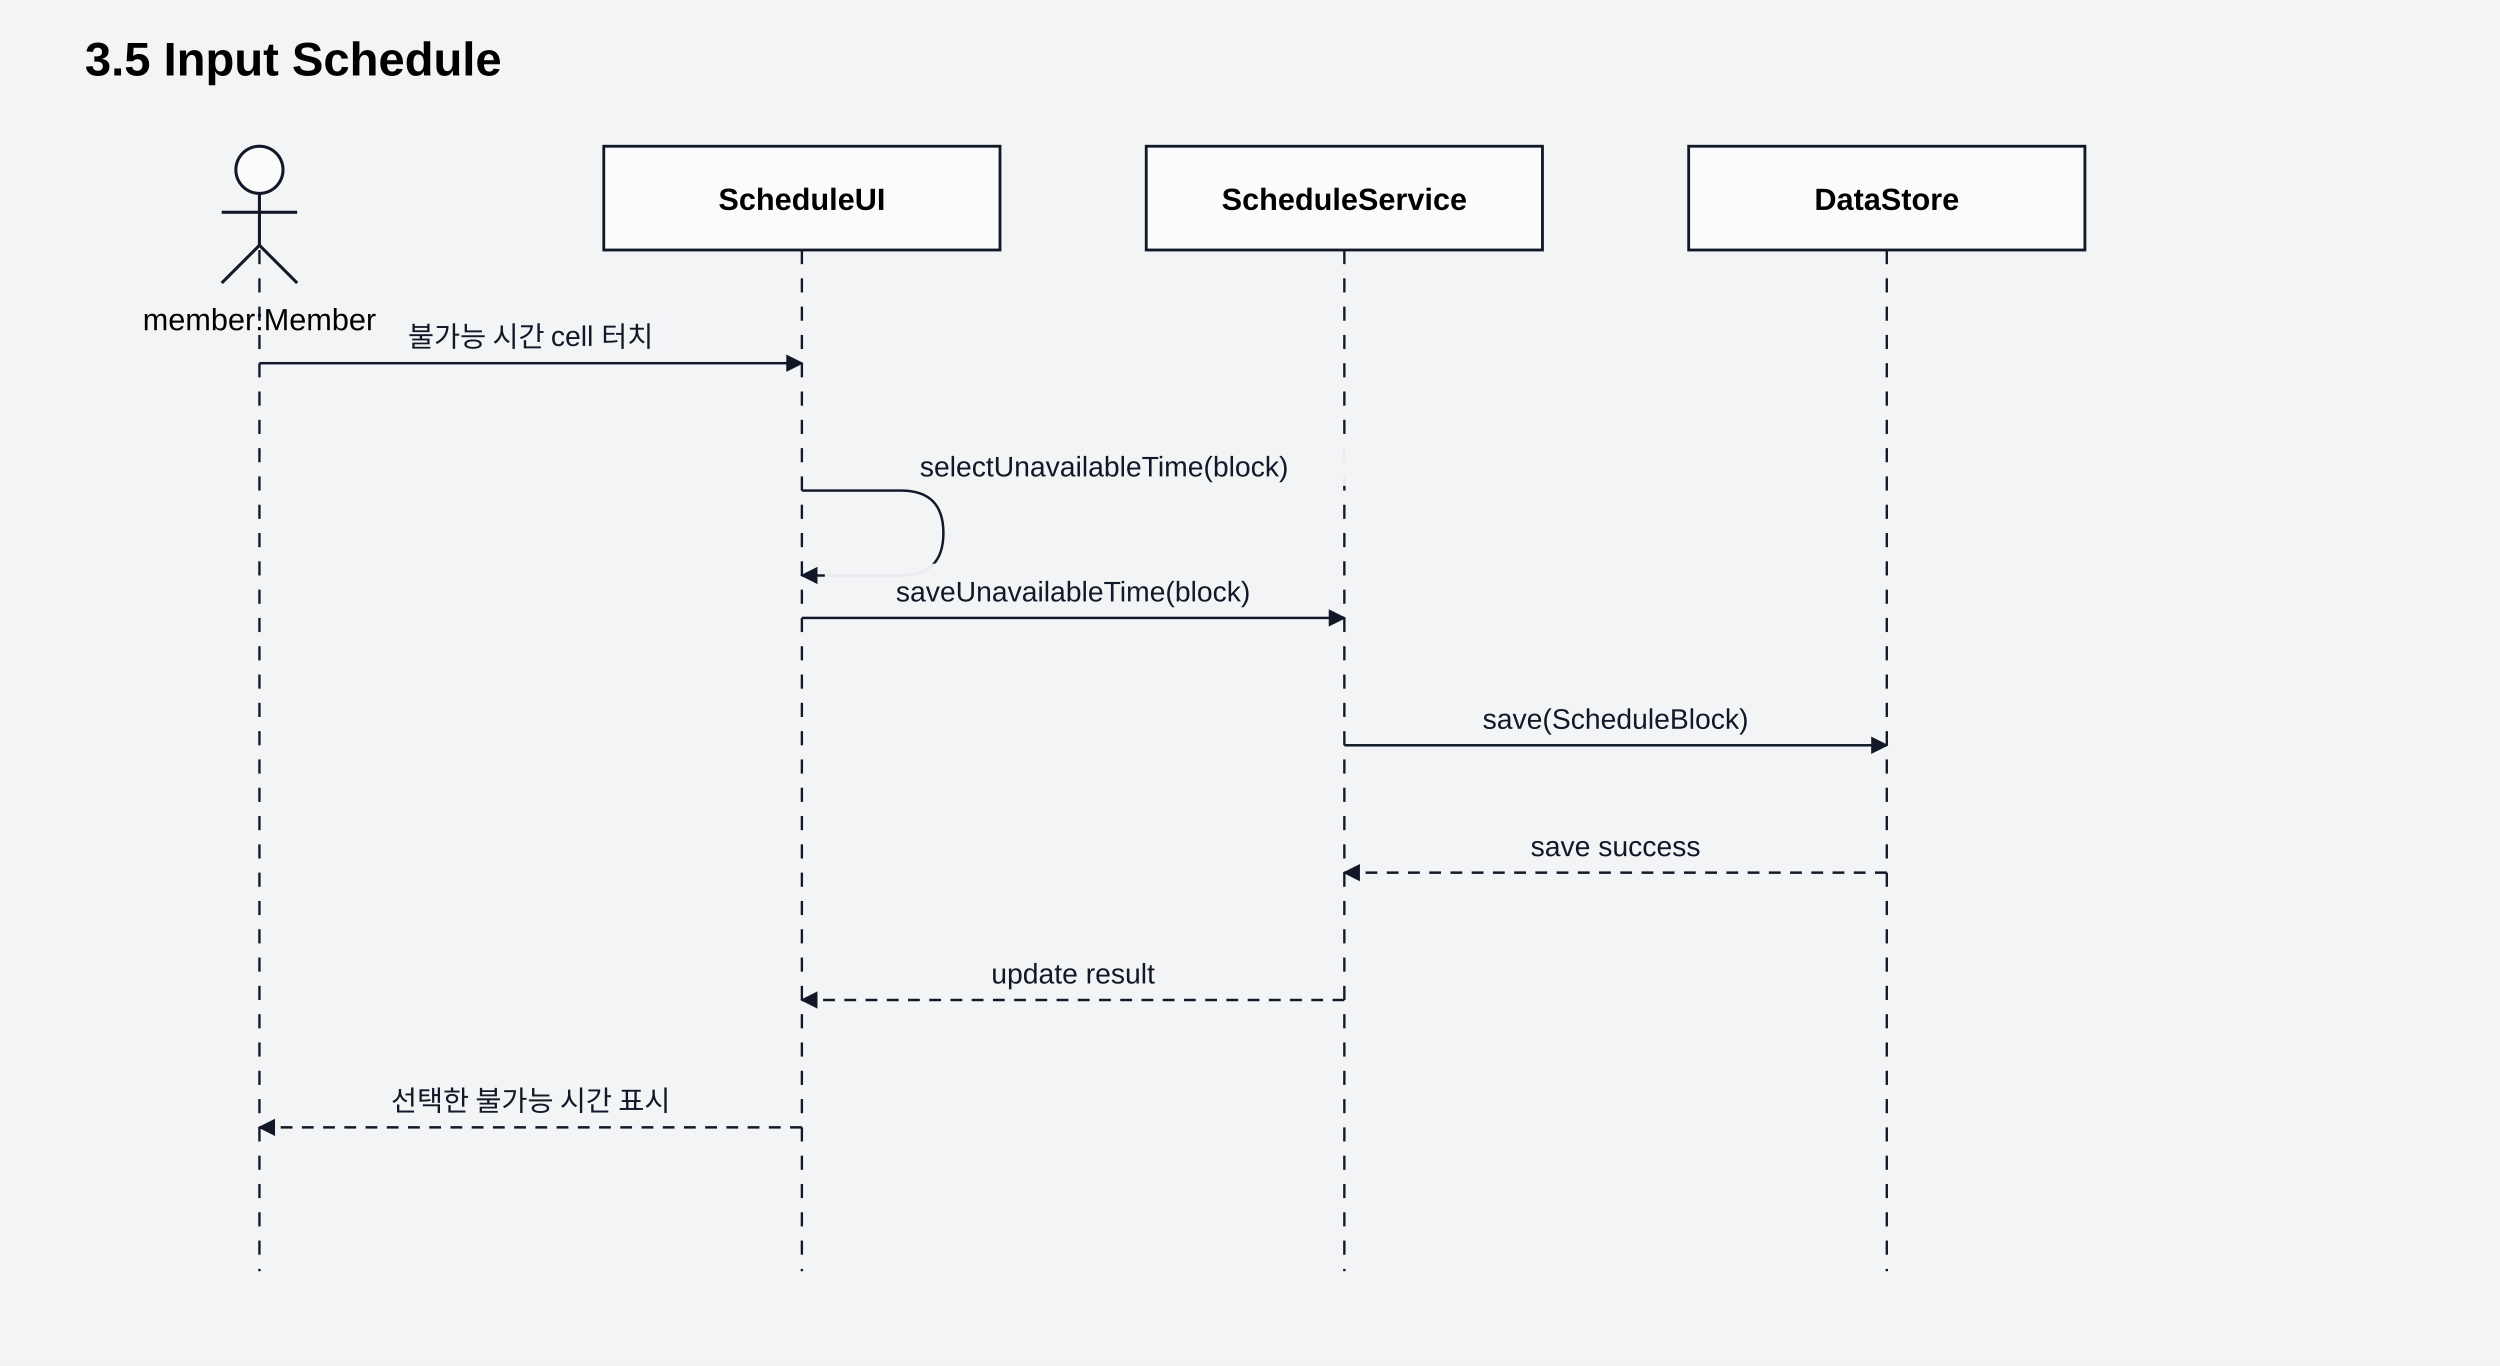
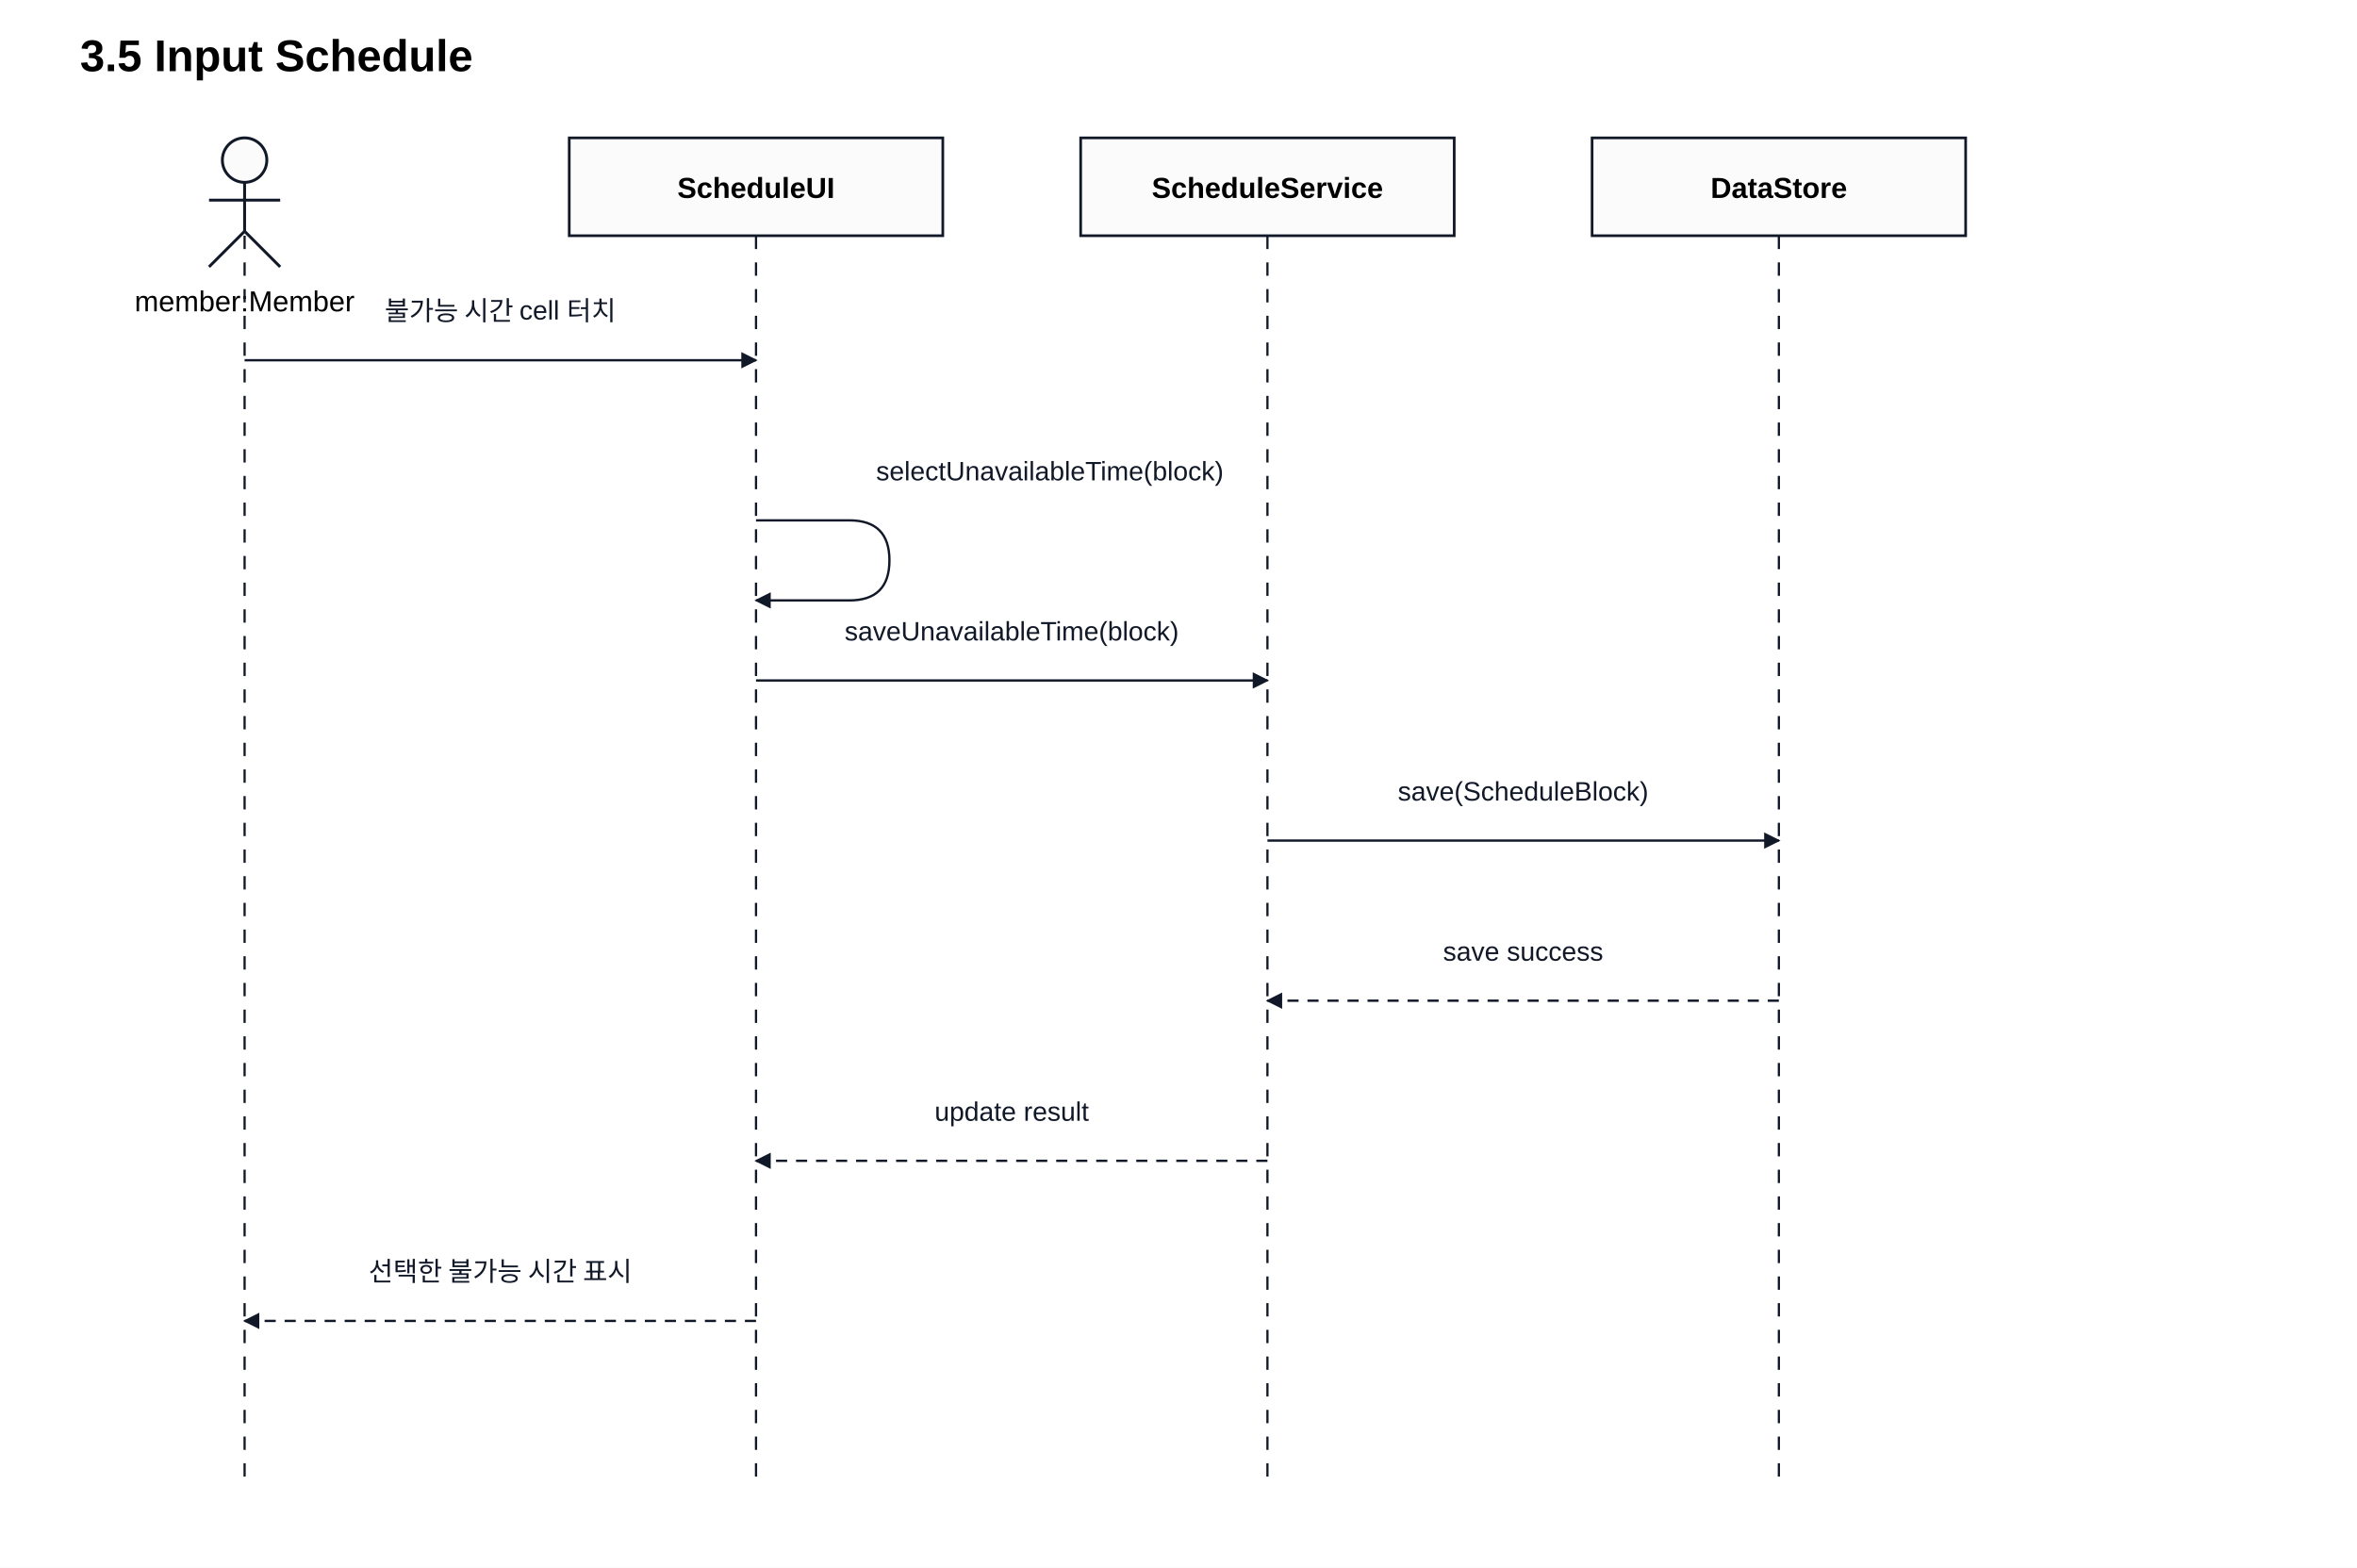
- <svg xmlns="http://www.w3.org/2000/svg" width="1060" height="579" viewBox="0 0 1060 579">
+ <svg xmlns="http://www.w3.org/2000/svg" width="1060" height="705" viewBox="0 0 1060 705">
  <defs>
    <marker id="arrow" viewBox="0 0 10 10" refX="9" refY="5" markerWidth="7" markerHeight="7" orient="auto">
      <path d="M0 0 L10 5 L0 10 z" fill="#111827" />
    </marker>
    <marker id="hollowArrow" viewBox="0 0 10 10" refX="9" refY="5" markerWidth="7" markerHeight="7" orient="auto">
      <path d="M0 0 L10 5 L0 10 z" fill="#fbfbfb" stroke="#111827" />
    </marker>
    <marker id="diamond" viewBox="0 0 16 10" refX="1" refY="5" markerWidth="11" markerHeight="9" orient="auto">
      <path d="M1 5 L8 1 L15 5 L8 9 z" fill="#111827" stroke="#111827" />
    </marker>
  </defs>
-   <rect width="100%" height="100%" fill="#f3f4f6" />
+   <rect width="100%" height="100%" fill="#ffffff" />
  <text x="36" y="32" font-family="Arial, sans-serif" font-size="20" font-weight="700">3.5 Input Schedule</text>
  <circle cx="110" cy="72" r="10" fill="#fbfbfb" stroke="#111827" stroke-width="1.3" />
  <line x1="110" y1="82" x2="110" y2="104" stroke="#111827" stroke-width="1.3" />
  <line x1="94" y1="90" x2="126" y2="90" stroke="#111827" stroke-width="1.3" />
  <line x1="110" y1="104" x2="94" y2="120" stroke="#111827" stroke-width="1.3" />
  <line x1="110" y1="104" x2="126" y2="120" stroke="#111827" stroke-width="1.3" />
  <text x="110" y="140" text-anchor="middle" font-family="Arial, sans-serif" font-size="13">member:Member</text>
-   <line x1="110" y1="106" x2="110" y2="539" stroke="#111827" stroke-width="1" stroke-dasharray="6 6" />
+   <line x1="110" y1="106" x2="110" y2="665" stroke="#111827" stroke-width="1" stroke-dasharray="6 6" />
  <rect x="256" y="62" width="168" height="44" fill="#fbfbfb" stroke="#111827" stroke-width="1.2" />
  <text x="340" y="89" text-anchor="middle" font-family="Arial, sans-serif" font-size="13" font-weight="700">ScheduleUI</text>
-   <line x1="340" y1="106" x2="340" y2="539" stroke="#111827" stroke-width="1" stroke-dasharray="6 6" />
+   <line x1="340" y1="106" x2="340" y2="665" stroke="#111827" stroke-width="1" stroke-dasharray="6 6" />
  <rect x="486" y="62" width="168" height="44" fill="#fbfbfb" stroke="#111827" stroke-width="1.2" />
  <text x="570" y="89" text-anchor="middle" font-family="Arial, sans-serif" font-size="13" font-weight="700">ScheduleService</text>
-   <line x1="570" y1="106" x2="570" y2="539" stroke="#111827" stroke-width="1" stroke-dasharray="6 6" />
+   <line x1="570" y1="106" x2="570" y2="665" stroke="#111827" stroke-width="1" stroke-dasharray="6 6" />
  <rect x="716" y="62" width="168" height="44" fill="#fbfbfb" stroke="#111827" stroke-width="1.2" />
  <text x="800" y="89" text-anchor="middle" font-family="Arial, sans-serif" font-size="13" font-weight="700">DataStore</text>
-   <line x1="800" y1="106" x2="800" y2="539" stroke="#111827" stroke-width="1" stroke-dasharray="6 6" />
-   <line x1="110" y1="154" x2="340" y2="154" stroke="#111827" stroke-width="1.05" marker-end="url(#arrow)" />
-   <rect x="165.08" y="131" width="119.84" height="20" fill="#f3f4f6" opacity="0.96" />
-   <text x="225" y="147" text-anchor="middle" font-family="Arial, sans-serif" font-size="12" font-weight="400" fill="#111827">불가능 시간 cell 터치</text>
-   <path d="M340 208 h42 q18 0 18 18 q0 18 -18 18 h-42" fill="none" stroke="#111827" stroke-width="1.05" marker-end="url(#arrow)" />
-   <rect x="387" y="186" width="225.68" height="20" fill="#f3f4f6" opacity="0.96" />
-   <text x="390" y="202" text-anchor="start" font-family="Arial, sans-serif" font-size="12" font-weight="400" fill="#111827">selectUnavailableTime(block)</text>
-   <line x1="340" y1="262" x2="570" y2="262" stroke="#111827" stroke-width="1.05" marker-end="url(#arrow)" />
-   <rect x="349.72" y="239" width="210.56" height="20" fill="#f3f4f6" opacity="0.96" />
-   <text x="455" y="255" text-anchor="middle" font-family="Arial, sans-serif" font-size="12" font-weight="400" fill="#111827">saveUnavailableTime(block)</text>
-   <line x1="570" y1="316" x2="800" y2="316" stroke="#111827" stroke-width="1.05" marker-end="url(#arrow)" />
-   <rect x="606.18" y="293" width="157.64" height="20" fill="#f3f4f6" opacity="0.96" />
-   <text x="685" y="309" text-anchor="middle" font-family="Arial, sans-serif" font-size="12" font-weight="400" fill="#111827">save(ScheduleBlock)</text>
-   <line x1="800" y1="370" x2="570" y2="370" stroke="#111827" stroke-width="1.05" marker-end="url(#arrow)" stroke-dasharray="5 4" />
-   <rect x="632.64" y="347" width="104.72" height="20" fill="#f3f4f6" opacity="0.96" />
-   <text x="685" y="363" text-anchor="middle" font-family="Arial, sans-serif" font-size="12" font-weight="400" fill="#111827">save success</text>
-   <line x1="570" y1="424" x2="340" y2="424" stroke="#111827" stroke-width="1.05" marker-end="url(#arrow)" stroke-dasharray="5 4" />
-   <rect x="398.86" y="401" width="112.28" height="20" fill="#f3f4f6" opacity="0.96" />
-   <text x="455" y="417" text-anchor="middle" font-family="Arial, sans-serif" font-size="12" font-weight="400" fill="#111827">update result</text>
-   <line x1="340" y1="478" x2="110" y2="478" stroke="#111827" stroke-width="1.05" marker-end="url(#arrow)" stroke-dasharray="5 4" />
-   <rect x="168.86" y="455" width="112.28" height="20" fill="#f3f4f6" opacity="0.96" />
-   <text x="225" y="471" text-anchor="middle" font-family="Arial, sans-serif" font-size="12" font-weight="400" fill="#111827">선택한 불가능 시간 표시</text>
+   <line x1="800" y1="106" x2="800" y2="665" stroke="#111827" stroke-width="1" stroke-dasharray="6 6" />
+   <line x1="110" y1="162" x2="340" y2="162" stroke="#111827" stroke-width="1.05" marker-end="url(#arrow)" />
+   <text x="225" y="144" text-anchor="middle" font-family="Arial, sans-serif" font-size="12" font-weight="400" fill="#111827">불가능 시간 cell 터치</text>
+   <path d="M340 234 h42 q18 0 18 18 q0 18 -18 18 h-42" fill="none" stroke="#111827" stroke-width="1.05" marker-end="url(#arrow)" />
+   <text x="394" y="216" text-anchor="start" font-family="Arial, sans-serif" font-size="12" font-weight="400" fill="#111827">selectUnavailableTime(block)</text>
+   <line x1="340" y1="306" x2="570" y2="306" stroke="#111827" stroke-width="1.05" marker-end="url(#arrow)" />
+   <text x="455" y="288" text-anchor="middle" font-family="Arial, sans-serif" font-size="12" font-weight="400" fill="#111827">saveUnavailableTime(block)</text>
+   <line x1="570" y1="378" x2="800" y2="378" stroke="#111827" stroke-width="1.05" marker-end="url(#arrow)" />
+   <text x="685" y="360" text-anchor="middle" font-family="Arial, sans-serif" font-size="12" font-weight="400" fill="#111827">save(ScheduleBlock)</text>
+   <line x1="800" y1="450" x2="570" y2="450" stroke="#111827" stroke-width="1.05" marker-end="url(#arrow)" stroke-dasharray="5 4" />
+   <text x="685" y="432" text-anchor="middle" font-family="Arial, sans-serif" font-size="12" font-weight="400" fill="#111827">save success</text>
+   <line x1="570" y1="522" x2="340" y2="522" stroke="#111827" stroke-width="1.05" marker-end="url(#arrow)" stroke-dasharray="5 4" />
+   <text x="455" y="504" text-anchor="middle" font-family="Arial, sans-serif" font-size="12" font-weight="400" fill="#111827">update result</text>
+   <line x1="340" y1="594" x2="110" y2="594" stroke="#111827" stroke-width="1.05" marker-end="url(#arrow)" stroke-dasharray="5 4" />
+   <text x="225" y="576" text-anchor="middle" font-family="Arial, sans-serif" font-size="12" font-weight="400" fill="#111827">선택한 불가능 시간 표시</text>
</svg>
